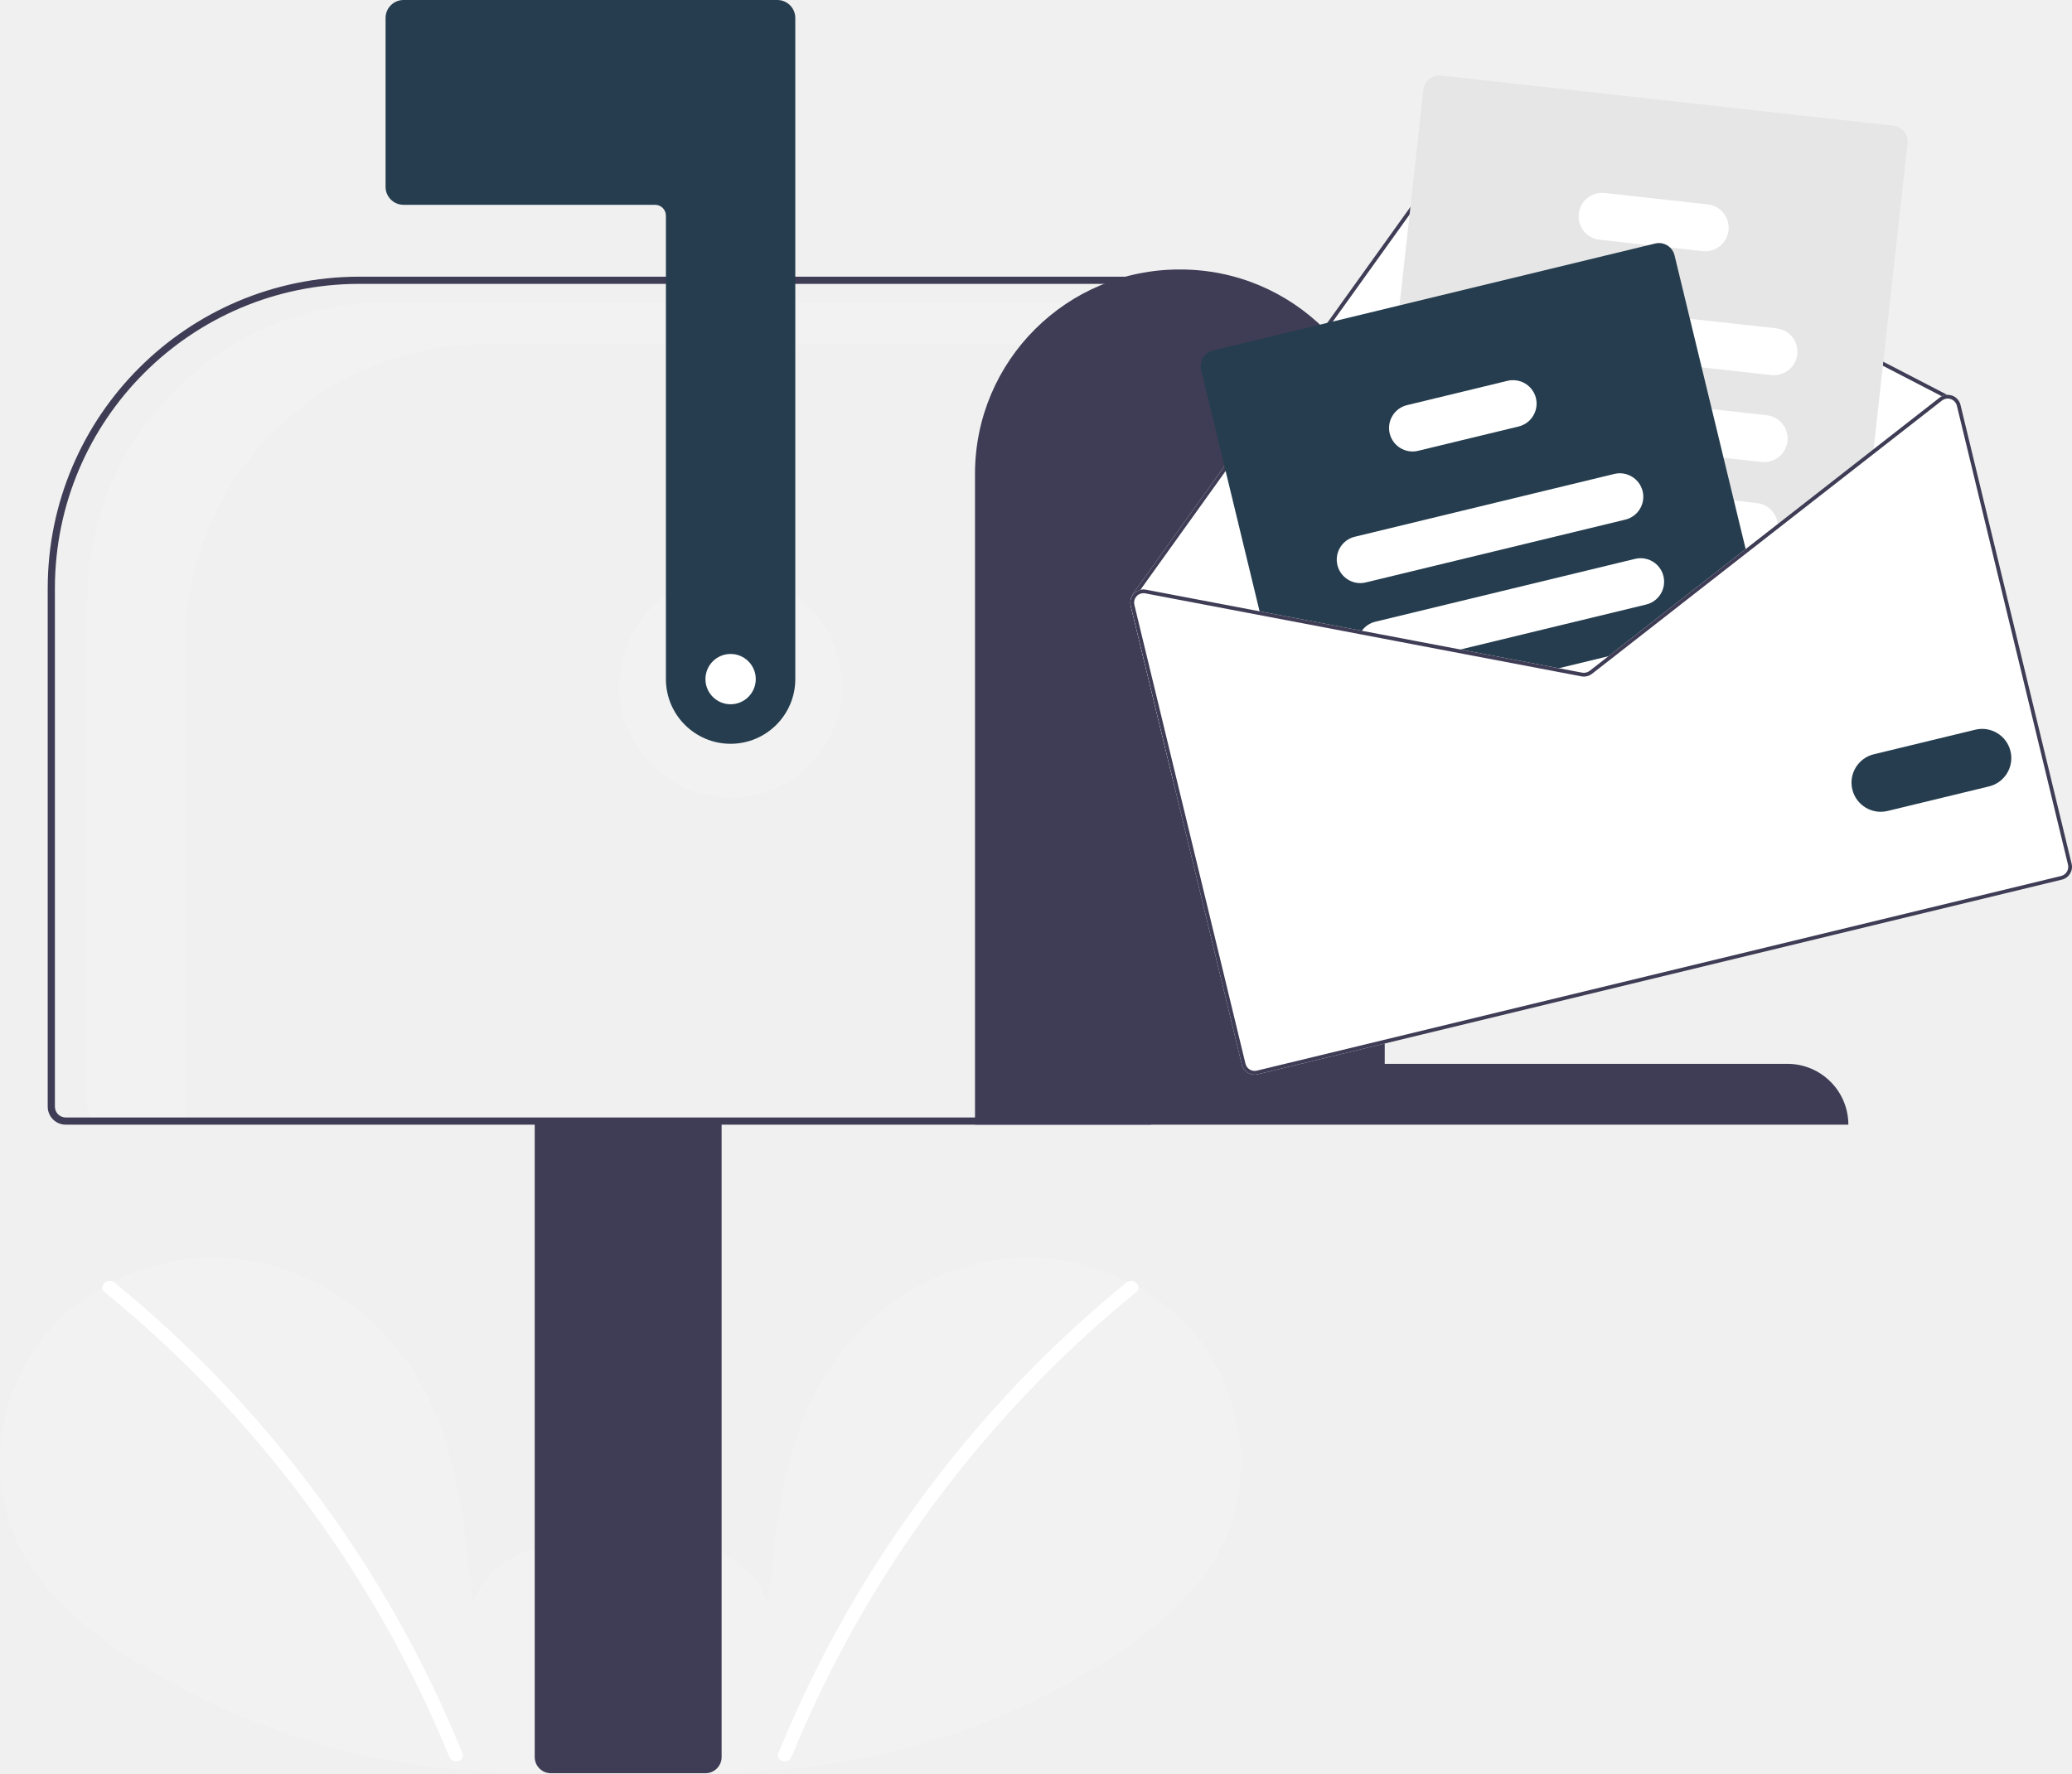
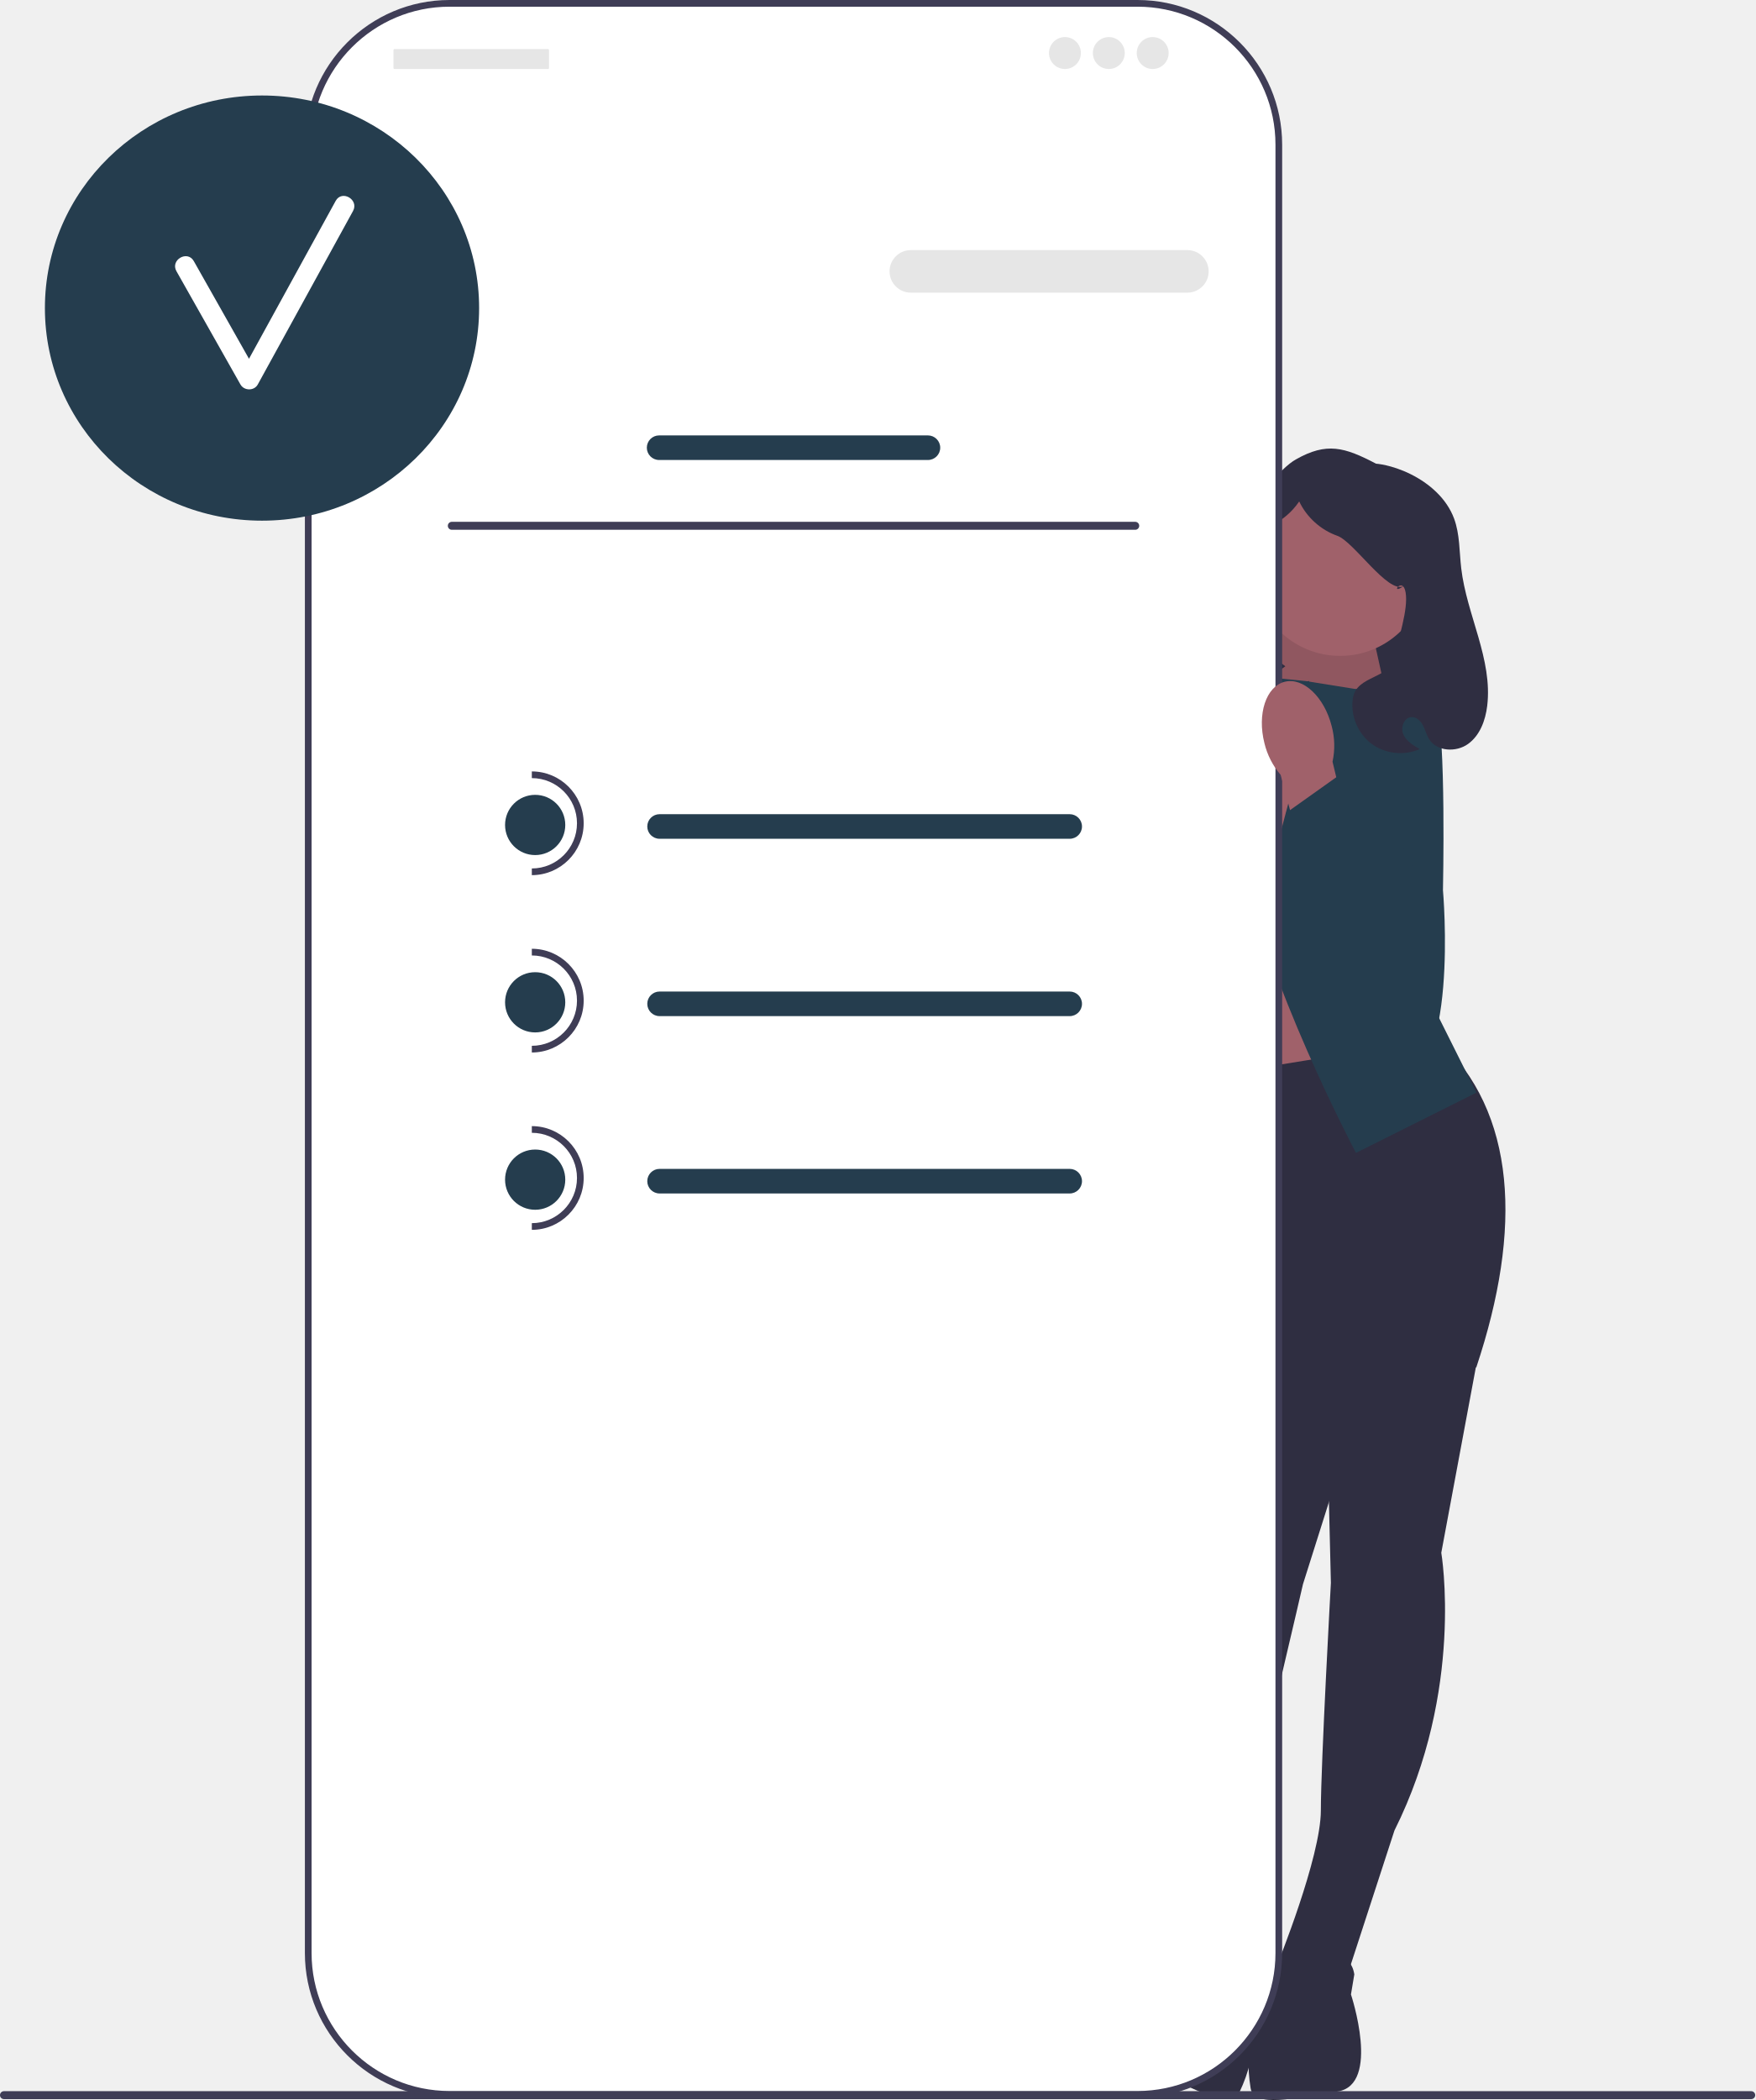
- <svg xmlns="http://www.w3.org/2000/svg" data-name="Layer 1" width="576.499" height="493.5" viewBox="0 0 576.499 493.5">
-   <path d="M481.172,691.6c9.255-7.82,14.876-20.173,13.402-32.2s-10.605-23.082-22.449-25.636-25.345,4.516-28.943,16.085c-1.98-22.306-4.261-45.547-16.12-64.542-10.738-17.2-29.337-29.507-49.494-31.709s-41.38,6.114-53.951,22.024-15.649,39.039-6.845,57.305c6.486,13.456,18.436,23.47,30.956,31.616a199.786,199.786,0,0,0,136.641,29.893" transform="translate(-311.7504 -203.25)" fill="#f2f2f2" />
-   <path d="M343.55,560.174A326.879,326.879,0,0,1,389.104,605.409a327.833,327.833,0,0,1,51.308,85.741c.924,2.264-2.752,3.25-3.666,1.011a324.462,324.462,0,0,0-29.647-56.094,325.7,325.7,0,0,0-66.237-73.205c-1.898-1.546.806-4.221,2.688-2.688Z" transform="translate(-311.7504 -203.25)" fill="#fff" />
-   <path d="M487.565,691.6c-9.255-7.82-14.876-20.173-13.402-32.2s10.605-23.082,22.449-25.636,25.345,4.516,28.943,16.085c1.98-22.306,4.261-45.547,16.12-64.542,10.738-17.2,29.337-29.507,49.494-31.709s41.38,6.114,53.951,22.024,15.649,39.039,6.845,57.305c-6.486,13.456-18.436,23.47-30.956,31.616a199.786,199.786,0,0,1-136.641,29.893" transform="translate(-311.7504 -203.25)" fill="#f2f2f2" />
-   <path d="M625.187,560.174A326.879,326.879,0,0,0,579.633,605.409a327.833,327.833,0,0,0-51.308,85.741c-.924,2.264,2.752,3.25,3.666,1.011a325.987,325.987,0,0,1,95.884-129.299c1.898-1.546-.806-4.221-2.688-2.688Z" transform="translate(-311.7504 -203.25)" fill="#fff" />
-   <circle cx="203.277" cy="191" r="31" fill="#f2f2f2" />
-   <path d="M419.446,287.388H633.027V299.073H446.711a83.418,83.418,0,0,0-83.419,83.418V515.25H339.922a3.895,3.895,0,0,1-3.895-3.895V370.806A83.418,83.418,0,0,1,419.446,287.388Z" transform="translate(-311.7504 -203.25)" fill="#f2f2f2" />
-   <path d="M460.527,692.25V514.75h52v177.5a4.505,4.505,0,0,1-4.5,4.5h-43A4.505,4.505,0,0,1,460.527,692.25Z" transform="translate(-311.7504 -203.25)" fill="#3f3d56" />
-   <path d="M325.027,511.25V366.916A86.764,86.764,0,0,1,411.692,280.25H632.027v236h-302A5.006,5.006,0,0,1,325.027,511.25Zm305-229H411.692a84.761,84.761,0,0,0-84.665,84.666V511.25a3.003,3.003,0,0,0,3,3h300Z" transform="translate(-311.7504 -203.25)" fill="#3f3d56" />
-   <path d="M515.027,410.25a18.02,18.02,0,0,1-18-18v-129a3.003,3.003,0,0,0-3-3h-70a5.006,5.006,0,0,1-5-5v-47a5.006,5.006,0,0,1,5-5h104a5.006,5.006,0,0,1,5,5v184A18.02,18.02,0,0,1,515.027,410.25Z" transform="translate(-311.7504 -203.25)" fill="#253d4e" />
-   <path d="M640.027,278.25h0a56.881,56.881,0,0,1,57,56.761V499.321h112a16.965,16.965,0,0,1,17,16.929h-243V335.011A56.881,56.881,0,0,1,640.027,278.25Z" transform="translate(-311.7504 -203.25)" fill="#3f3d56" />
-   <path d="M626.349,371.817l11.803,48.756L869.033,364.682l-11.803-48.756a3.638,3.638,0,0,0-2.358-2.595,3.594,3.594,0,0,0-1.334-.201L720.079,244.028a3.682,3.682,0,0,0-4.656,1.119l-64.32,89.694L626.855,368.664a.514.514,0,0,0-.089.418A3.642,3.642,0,0,0,626.349,371.817Z" transform="translate(-311.7504 -203.25)" fill="#fff" />
-   <path d="M626.766,369.082a.49.49,0,0,0,.203.316.559.559,0,0,0,.433.086.536.536,0,0,0,.299-.207l.083-.115,1.263-1.766,22.929-31.964,64.301-89.673a2.62,2.62,0,0,1,3.322-.796l132.425,68.567,1.188.617a1.292,1.292,0,0,0,.147.052,1.615,1.615,0,0,1,.271-.026.514.514,0,0,0,.29-.245.524.524,0,0,0-.219-.709l-.164-.087L720.079,244.028a3.682,3.682,0,0,0-4.656,1.119l-64.32,89.694L626.855,368.664A.514.514,0,0,0,626.766,369.082Z" transform="translate(-311.7504 -203.25)" fill="#3f3d56" />
-   <path d="M696.107,374.054l5.139.57,38.143,4.225,25.286,2.799,1.494.166,31.552-24.645,1.209-.944,7.452-5.82,26.514-20.706.159-1.454,9.43-85.114a4.454,4.454,0,0,0-3.929-4.912L712.7,224.278a4.456,4.456,0,0,0-4.912,3.929L701.138,288.244l-3.689,33.286L694.149,351.309l-1.53,13.829-.446,4.006A4.457,4.457,0,0,0,696.107,374.054Z" transform="translate(-311.7504 -203.25)" fill="#e6e6e6" />
-   <path d="M730.692,299.448l54.517,6.038,19.334,2.141a6.54,6.54,0,1,0,1.44-13l-24.047-2.663-49.799-5.522a6.543,6.543,0,0,0-1.444,13.006Z" transform="translate(-311.7504 -203.25)" fill="#fff" />
-   <path d="M727.588,323.564c.141.025.281.05.425.064l63.285,7.011,10.566,1.173a6.542,6.542,0,0,0,1.439-13.005l-15.278-1.69-50.13-5.555-8.436-.935a6.539,6.539,0,0,0-1.87,12.937Z" transform="translate(-311.7504 -203.25)" fill="#fff" />
-   <path d="M720.426,344.948a6.539,6.539,0,0,0,4.88,3.125l25.939,2.873,46.197,5.118.01-.002,1.477.165,7.452-5.82a6.471,6.471,0,0,0,.001-1.33,6.555,6.555,0,0,0-5.787-5.824l-6.417-.713-25.457-2.817-18.317-2.031-23.66-2.622a6.54,6.54,0,0,0-6.319,9.88Z" transform="translate(-311.7504 -203.25)" fill="#fff" />
-   <path d="M756.859,269.97l13.564,1.502,5.991.665,9.05,1.002a6.542,6.542,0,0,0,1.439-13.005l-28.599-3.165a6.541,6.541,0,1,0-1.445,13.001Z" transform="translate(-311.7504 -203.25)" fill="#fff" />
-   <path d="M645.944,306.182l16.537,68.314,27.601,5.248,25.532,4.861,27.394,5.212,8.753,1.666a3.673,3.673,0,0,0,2.94-.712l7.022-5.485,4.446-3.472,31.552-24.645-20.062-82.874a4.403,4.403,0,0,0-1.244-2.159,4.449,4.449,0,0,0-4.125-1.117L649.22,300.813A4.45,4.45,0,0,0,645.944,306.182Z" transform="translate(-311.7504 -203.25)" fill="#253d4e" />
-   <path d="M683.864,360.528a6.546,6.546,0,0,0,7.896,4.818l72.214-17.482a6.55,6.55,0,0,0,4.818-7.896,2.1,2.1,0,0,0-.07-.247,6.539,6.539,0,0,0-7.825-4.571l-72.214,17.482A6.546,6.546,0,0,0,683.864,360.528Z" transform="translate(-311.7504 -203.25)" fill="#fff" />
-   <path d="M690.082,379.744l25.532,4.861L769.699,371.512a6.541,6.541,0,1,0-3.078-12.714l-72.214,17.482a6.494,6.494,0,0,0-3.747,2.511A6.583,6.583,0,0,0,690.082,379.744Z" transform="translate(-311.7504 -203.25)" fill="#fff" />
-   <path d="M743.008,389.817l8.753,1.666a3.673,3.673,0,0,0,2.94-.712l7.022-5.485Z" transform="translate(-311.7504 -203.25)" fill="#fff" />
-   <path d="M698.415,323.897a6.546,6.546,0,0,0,7.896,4.818l27.97-6.771a6.55,6.55,0,0,0,4.818-7.896,6.466,6.466,0,0,0-1.205-2.486,6.545,6.545,0,0,0-6.691-2.332l-27.97,6.771a6.541,6.541,0,0,0-4.818,7.896Z" transform="translate(-311.7504 -203.25)" fill="#fff" />
-   <path d="M715.612,384.604l27.398,5.214,8.75,1.666a3.689,3.689,0,0,0,2.938-.711l7.027-5.486-2.466.597-5.206,4.061a2.636,2.636,0,0,1-2.099.508l-6.479-1.232-27.398-5.214Zm81.838-28.539.267,1.102,1.215-.945Zm-81.838,28.539,27.398,5.214,8.75,1.666a3.689,3.689,0,0,0,2.938-.711l7.027-5.486-2.466.597-5.206,4.061a2.636,2.636,0,0,1-2.099.508l-6.479-1.232-27.398-5.214Zm0,0,27.398,5.214,8.75,1.666a3.689,3.689,0,0,0,2.938-.711l7.027-5.486-2.466.597-5.206,4.061a2.636,2.636,0,0,1-2.099.508l-6.479-1.232-27.398-5.214Zm-89.263-12.787,30.916,127.71a3.667,3.667,0,0,0,4.422,2.698l223.761-54.168a3.666,3.666,0,0,0,2.698-4.422l-30.916-127.71a3.638,3.638,0,0,0-2.358-2.595,3.594,3.594,0,0,0-1.334-.201,3.458,3.458,0,0,0-1.514.398,3.179,3.179,0,0,0-.607.377l-18.364,14.34-26.67,20.833-8.935,6.979.002.008-.008.002-32.766,25.578-5.417,4.239-5.206,4.061a2.636,2.636,0,0,1-2.099.508l-6.479-1.232-27.398-5.214L690.656,378.792,630.595,367.362a3.59,3.59,0,0,0-1.547.033,3.67,3.67,0,0,0-1.788,1.036,4.111,4.111,0,0,0-.493.651A3.642,3.642,0,0,0,626.349,371.817Zm89.263,12.787,27.398,5.214,8.75,1.666a3.689,3.689,0,0,0,2.938-.711l7.027-5.486-2.466.597-5.206,4.061a2.636,2.636,0,0,1-2.099.508l-6.479-1.232-27.398-5.214Zm0,0,27.398,5.214,8.75,1.666a3.689,3.689,0,0,0,2.938-.711l7.027-5.486-2.466.597-5.206,4.061a2.636,2.636,0,0,1-2.099.508l-6.479-1.232-27.398-5.214Zm0,0,27.398,5.214,8.75,1.666a3.689,3.689,0,0,0,2.938-.711l7.027-5.486-2.466.597-5.206,4.061a2.636,2.636,0,0,1-2.099.508l-6.479-1.232-27.398-5.214Z" transform="translate(-311.7504 -203.25)" fill="#fff" />
-   <path d="M715.612,384.604l27.398,5.214,8.75,1.666a3.689,3.689,0,0,0,2.938-.711l7.027-5.486-2.466.597-5.206,4.061a2.636,2.636,0,0,1-2.099.508l-6.479-1.232-27.398-5.214Zm81.838-28.539.267,1.102,1.215-.945Zm-81.838,28.539,27.398,5.214,8.75,1.666a3.689,3.689,0,0,0,2.938-.711l7.027-5.486-2.466.597-5.206,4.061a2.636,2.636,0,0,1-2.099.508l-6.479-1.232-27.398-5.214Zm0,0,27.398,5.214,8.75,1.666a3.689,3.689,0,0,0,2.938-.711l7.027-5.486-2.466.597-5.206,4.061a2.636,2.636,0,0,1-2.099.508l-6.479-1.232-27.398-5.214ZM627.785,369.161l.136.102c.023-.037.062-.071.092-.11a2.643,2.643,0,0,1,2.385-.768l59.686,11.354,25.528,4.865,27.398,5.214,8.75,1.666a3.689,3.689,0,0,0,2.938-.711l7.027-5.486-2.466.597-5.206,4.061a2.636,2.636,0,0,1-2.099.508l-6.479-1.232-27.398-5.214L690.656,378.792,630.595,367.362a3.59,3.59,0,0,0-1.547.033Zm-1.436,2.657,30.916,127.71a3.667,3.667,0,0,0,4.422,2.698l223.761-54.168a3.666,3.666,0,0,0,2.698-4.422l-30.916-127.71a3.638,3.638,0,0,0-2.358-2.595,3.594,3.594,0,0,0-1.334-.201,3.458,3.458,0,0,0-1.514.398,3.179,3.179,0,0,0-.607.377l-18.364,14.34-26.67,20.833-8.935,6.979.002.008-.008.002-32.766,25.578-5.417,4.239-5.206,4.061a2.636,2.636,0,0,1-2.099.508l-6.479-1.232-27.398-5.214L690.656,378.792,630.595,367.362a3.59,3.59,0,0,0-1.547.033,3.67,3.67,0,0,0-1.788,1.036,4.111,4.111,0,0,0-.493.651A3.642,3.642,0,0,0,626.349,371.817Zm1.02-.247a2.598,2.598,0,0,1,.462-2.191.341.341,0,0,1,.091-.117c.023-.037.062-.071.092-.11a2.643,2.643,0,0,1,2.385-.768l59.686,11.354,25.528,4.865,27.398,5.214,8.75,1.666a3.689,3.689,0,0,0,2.938-.711l7.027-5.486,4.444-3.472,31.547-24.648,1.215-.945,7.447-5.817,26.518-20.709,19.171-14.972a2.604,2.604,0,0,1,.987-.477,1.997,1.997,0,0,1,.305-.05,1.615,1.615,0,0,1,.271-.026,2.679,2.679,0,0,1,.901.147,2.625,2.625,0,0,1,1.686,1.853l30.916,127.71a2.62,2.62,0,0,1-1.931,3.165L661.442,501.214a2.618,2.618,0,0,1-3.158-1.933Zm88.244,13.034,27.398,5.214,8.75,1.666a3.689,3.689,0,0,0,2.938-.711l7.027-5.486-2.466.597-5.206,4.061a2.636,2.636,0,0,1-2.099.508l-6.479-1.232-27.398-5.214Zm0,0,27.398,5.214,8.75,1.666a3.689,3.689,0,0,0,2.938-.711l7.027-5.486-2.466.597-5.206,4.061a2.636,2.636,0,0,1-2.099.508l-6.479-1.232-27.398-5.214Zm0,0,27.398,5.214,8.75,1.666a3.689,3.689,0,0,0,2.938-.711l7.027-5.486-2.466.597-5.206,4.061a2.636,2.636,0,0,1-2.099.508l-6.479-1.232-27.398-5.214Z" transform="translate(-311.7504 -203.25)" fill="#3f3d56" />
-   <path d="M827.129,422.967a8.128,8.128,0,0,1,5.981-9.801l28.242-6.837a8.119,8.119,0,0,1,3.821,15.782l-28.242,6.837A8.128,8.128,0,0,1,827.129,422.967Z" transform="translate(-311.7504 -203.25)" fill="#253d4e" />
-   <circle cx="203.277" cy="189" r="7" fill="#fff" />
+ <svg xmlns="http://www.w3.org/2000/svg" width="524.67" height="627.583" viewBox="0 0 524.67 627.583">
+   <path d="M369.046,148.038h51.762v17.044c0,28.568-23.194,51.762-51.762,51.762h-0v-68.806h0Z" transform="translate(789.8544 364.8812) rotate(-180)" fill="#2f2e41" />
+   <polygon points="409.335 185.027 418.235 225.056 366.083 216.397 387.335 178.538 409.335 185.027" fill="#a0616a" />
+   <polygon points="409.335 185.027 418.235 225.056 366.083 216.397 387.335 178.538 409.335 185.027" opacity=".1" />
+   <rect x="359.335" y="270.538" width="50" height="74" transform="translate(768.67 615.0769) rotate(-180)" fill="#a0616a" />
+   <path d="M441.835,405.038l-11,59s7,41-14,83l-14,43-21-3s13-32,13-46c0-14,3-68,3-68l-1.5-61.618,45.5-6.382Z" fill="#2f2e41" />
+   <path d="M378.835,586.038s24-9,26,4l-1,6s9,27-4,29c-13,2-25,5-26-1-1-6-.984-13.49,1.508-18.745,2.492-5.255,3.492-19.255,3.492-19.255Z" fill="#2f2e41" />
+   <g>
+     <path d="M366.134,395.886l-5.842,59.732s-18.126,37.436-9.635,83.619l1.489,45.197,21.006,2.959s-3.588-34.353,.306-47.801c3.894-13.448,16.03-66.152,16.03-66.152l18.577-58.77-41.93-18.784Z" fill="#2f2e41" />
+     <path d="M376.311,587.267s-20.55-15.32-26.087-3.389l-.708,6.041s-16.154,23.432-4.223,28.968c11.931,5.537,22.623,11.755,25.252,6.27,2.629-5.485,4.697-12.684,3.765-18.425-.932-5.741,2.001-19.467,2.001-19.467Z" fill="#2f2e41" />
+   </g>
+   <path d="M429.835,310.538c23.519,21.948,25.264,56.673,11.5,98,0,0-44,30-76-8l-16-77,80.5-13Z" fill="#2f2e41" />
+   <path d="M390.335,203.538l25,4-2,63,28,56-36,18s-28-53-33-86c-5-33-2-57-2-57l20,2Z" fill="#253d4e" />
+   <path d="M371.335,205.538l-25,4,2,63-6,58,14,16s28-53,33-86,2-57,2-57l-20,2Z" fill="#253d4e" />
+   <path d="M401.335,207.038l5.5-1.5s19.5-2.5,22.5,5.5c3,8,2,55,2,55,0,0,5.16,57.685-14.92,58.343-20.08,.657-16.08-47.343-16.08-47.343l1-70Z" fill="#253d4e" />
+   <circle cx="400.608" cy="170.131" r="25.881" fill="#a0616a" />
+   <path d="M368.335,209.038l-5.5-1.5s-19.5-2.5-22.5,5.5-2,55-2,55c0,0-5.16,57.685,14.92,58.343s16.08-47.343,16.08-47.343l-1-70Z" fill="#253d4e" />
+   <path d="M385.658,205.75c-5.552-1.409-11.847,4.521-14.061,13.249-.932,3.474-1.019,7.121-.253,10.635l-2.386,9.92-.176-.009-18.818,44.349c-4.375,10.312-3.913,22.15,1.668,31.862,3.32,5.778,7.678,9.662,12.795,5.697,8.491-6.579,14.037-44.249,16.569-65.888l5.855-21.996c2.35-2.725,4.013-5.973,4.851-9.472,2.215-8.724-.491-16.938-6.043-18.347Z" fill="#a0616a" />
+   <path d="M351.06,191.069c1.316-4.003,3.915-7.507,5.078-11.557,1.544-5.378,4.831,6.552,5.151,.967,.61-10.617,16.813-37.926,26.063-43.172,9.25-5.246,14.563-3.664,23.987,1.262,0,0,4.575,.291,10.27,3.103,5.695,2.812,10.822,7.315,13.037,13.267,1.756,4.718,1.561,9.9,2.148,14.9,1.634,13.93,9.443,27.178,7.767,41.103-.523,4.345-2.174,8.837-5.726,11.392-3.552,2.555-9.291,2.277-11.629-1.421-.798-1.262-1.135-2.76-1.819-4.087-.684-1.327-1.919-2.565-3.412-2.524-2.244,.062-3.386,3.073-2.501,5.135s2.964,3.308,4.916,4.416c-4.649,2.091-10.416,1.44-14.482-1.635-4.066-3.076-6.261-8.448-5.513-13.491,1.054-7.106,11.406-5.635,12.626-12.715,.888-5.154,4.005-13.777,3.156-18.937-.849-5.16-4.928,1.088-.631-1.894-4.727,2.279-14.837-13.31-19.786-15.056-4.948-1.746-9.144-5.527-11.394-10.267-5.248,7.608-9.865,5.542-11.745,14.592-1.88,9.05-.142,29.61,7.598,34.662-3.097,2.113-5.567,5.136-7.02,8.592-.823,1.958-1.357,4.101-2.724,5.727-2.61,3.106-7.429,3.295-11.27,1.989-4.763-1.619-8.835-5.176-11.08-9.678-2.245-4.502-2.637-9.895-1.065-14.673Z" fill="#2f2e41" />
+   <path d="M0,626.136c0,.66,.53,1.19,1.19,1.19H523.48c.66,0,1.19-.53,1.19-1.19,0-.66-.53-1.19-1.19-1.19H1.19c-.66,0-1.19,.53-1.19,1.19Z" fill="#3f3d56" />
+   <g>
+     <path d="M340.038,1H134.369c-23.323,0-42.23,18.907-42.23,42.23V583.663c0,23.323,18.907,42.23,42.23,42.23h205.669c23.323,0,42.23-18.907,42.23-42.23V43.23c0-23.323-18.907-42.23-42.23-42.23Z" fill="#fff" />
+     <path d="M340.038,626.892H134.369c-23.837,0-43.23-19.393-43.23-43.229V43.23C91.139,19.393,110.532,0,134.369,0h205.669c23.837,0,43.23,19.393,43.23,43.23V583.663c0,23.837-19.393,43.229-43.23,43.229ZM134.369,2c-22.734,0-41.23,18.496-41.23,41.23V583.663c0,22.734,18.496,41.229,41.23,41.229h205.669c22.734,0,41.23-18.495,41.23-41.229V43.23c0-22.734-18.496-41.23-41.23-41.23H134.369Z" fill="#3f3d56" />
+     <path d="M75.144,94.566c-1.806,0-3.274,1.468-3.274,3.274v26.191c0,1.806,1.468,3.274,3.274,3.274s3.274-1.468,3.274-3.274v-26.191c0-1.806-1.468-3.274-3.274-3.274Z" fill="#3f3d56" />
+     <path d="M354.936,87.461h-82.668c-3.506,0-6.359-2.853-6.359-6.359s2.853-6.359,6.359-6.359h82.668c3.506,0,6.359,2.853,6.359,6.359s-2.853,6.359-6.359,6.359Z" fill="#e6e6e6" />
+     <path d="M277.382,137.469h-80.357c-2.026,0-3.674-1.648-3.674-3.674s1.648-3.674,3.674-3.674h80.357c2.026,0,3.674,1.648,3.674,3.674,0,2.026-1.648,3.674-3.674,3.674Z" fill="#253d4e" />
+     <ellipse cx="78.322" cy="92.07" rx="64.899" ry="63.532" fill="#253d4e" />
+     <path d="M100.349,60.024c-8.64,15.733-17.28,31.465-25.92,47.198-5.507-9.73-10.983-19.476-16.503-29.198-1.906-3.358-7.092-.338-5.181,3.028,6.399,11.27,12.732,22.577,19.131,33.847,1.094,1.927,4.098,1.972,5.181,0,9.491-17.282,18.982-34.565,28.473-51.847,1.86-3.386-3.32-6.417-5.181-3.028Z" fill="#fff" />
+     <rect x="117.618" y="14.658" width="46.498" height="5.961" rx=".31" ry=".31" fill="#e6e6e6" />
+     <circle cx="318.336" cy="15.85" r="4.769" fill="#e6e6e6" />
+     <circle cx="331.451" cy="15.85" r="4.769" fill="#e6e6e6" />
+     <circle cx="344.566" cy="15.85" r="4.769" fill="#e6e6e6" />
+     <path d="M133.868,157.136c0,.66,.53,1.19,1.19,1.19h204.29c.66,0,1.19-.53,1.19-1.19,0-.66-.53-1.19-1.19-1.19H135.058c-.66,0-1.19,.53-1.19,1.19Z" fill="#3f3d56" />
+     <g>
+       <path d="M319.758,250.667h-122.598c-2.026,0-3.674-1.648-3.674-3.674s1.648-3.674,3.674-3.674h122.598c2.026,0,3.674,1.648,3.674,3.674,0,2.026-1.648,3.674-3.674,3.674Z" fill="#253d4e" />
+       <path d="M319.758,303.667h-122.598c-2.026,0-3.674-1.648-3.674-3.674s1.648-3.674,3.674-3.674h122.598c2.026,0,3.674,1.648,3.674,3.674,0,2.026-1.648,3.674-3.674,3.674Z" fill="#253d4e" />
+       <path d="M319.758,356.667h-122.598c-2.026,0-3.674-1.648-3.674-3.674s1.648-3.674,3.674-3.674h122.598c2.026,0,3.674,1.648,3.674,3.674,0,2.026-1.648,3.674-3.674,3.674Z" fill="#253d4e" />
+       <circle cx="159.975" cy="246.538" r="9" fill="#253d4e" />
+       <path d="M158.975,261.538v-2c7.444,0,13.5-6.056,13.5-13.5s-6.056-13.5-13.5-13.5v-2c8.547,0,15.5,6.953,15.5,15.5s-6.953,15.5-15.5,15.5Z" fill="#3f3d56" />
+       <circle cx="159.975" cy="299.538" r="9" fill="#253d4e" />
+       <path d="M158.975,314.538v-2c7.444,0,13.5-6.056,13.5-13.5,0-7.444-6.056-13.5-13.5-13.5v-2c8.547,0,15.5,6.953,15.5,15.5s-6.953,15.5-15.5,15.5Z" fill="#3f3d56" />
+       <circle cx="159.975" cy="352.538" r="9" fill="#253d4e" />
+       <path d="M158.975,367.538v-2c7.444,0,13.5-6.056,13.5-13.5s-6.056-13.5-13.5-13.5v-2c8.547,0,15.5,6.953,15.5,15.5s-6.953,15.5-15.5,15.5Z" fill="#3f3d56" />
+     </g>
+   </g>
+   <path d="M384.012,203.75c5.552-1.409,11.847,4.521,14.061,13.249,.932,3.474,1.019,7.121,.253,10.635l2.386,9.92,.176-.009,18.818,44.349c4.375,10.312,3.913,22.15-1.668,31.862-3.32,5.778-7.678,9.662-12.795,5.697-8.491-6.579-14.037-44.249-16.569-65.888l-5.855-21.996c-2.35-2.725-4.013-5.973-4.851-9.472-2.215-8.724,.491-16.938,6.043-18.347Z" fill="#a0616a" />
+   <polygon points="405.389 228.053 384.335 243.019 394.862 309.313 408.065 326.388 423.444 321.069 427.941 289.73 422.649 259.423 405.389 228.053" fill="#253d4e" />
</svg>
